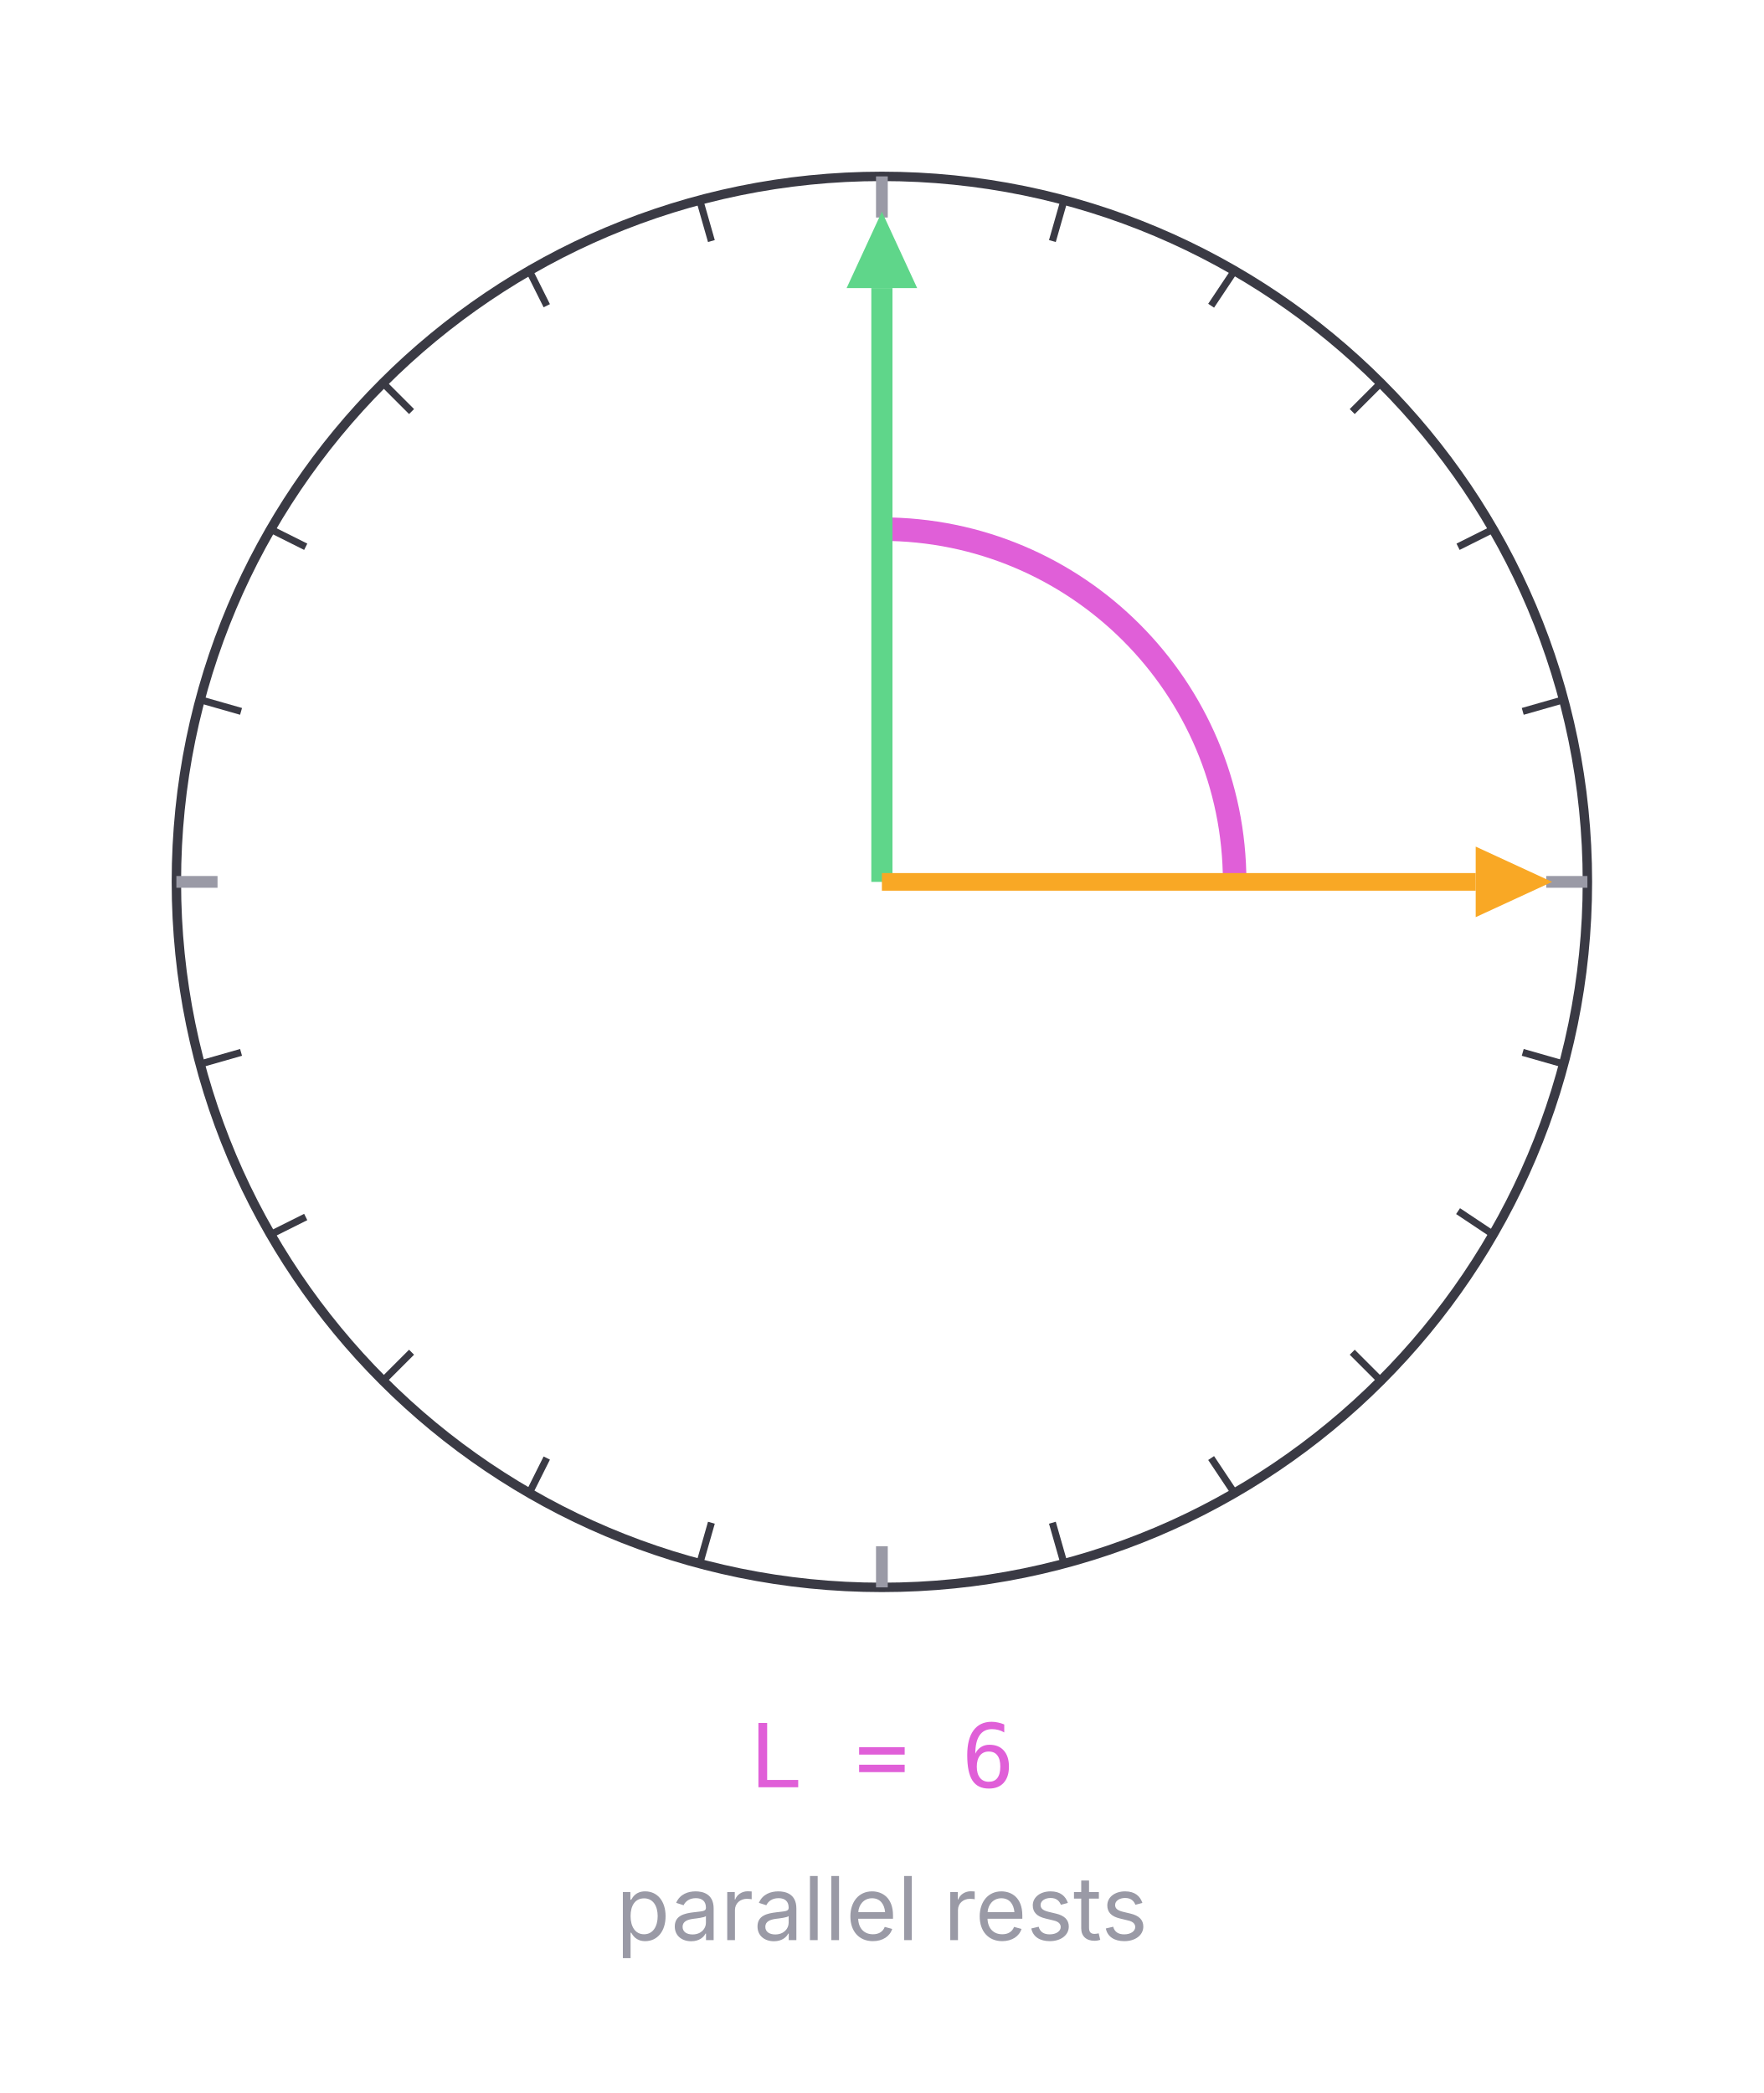
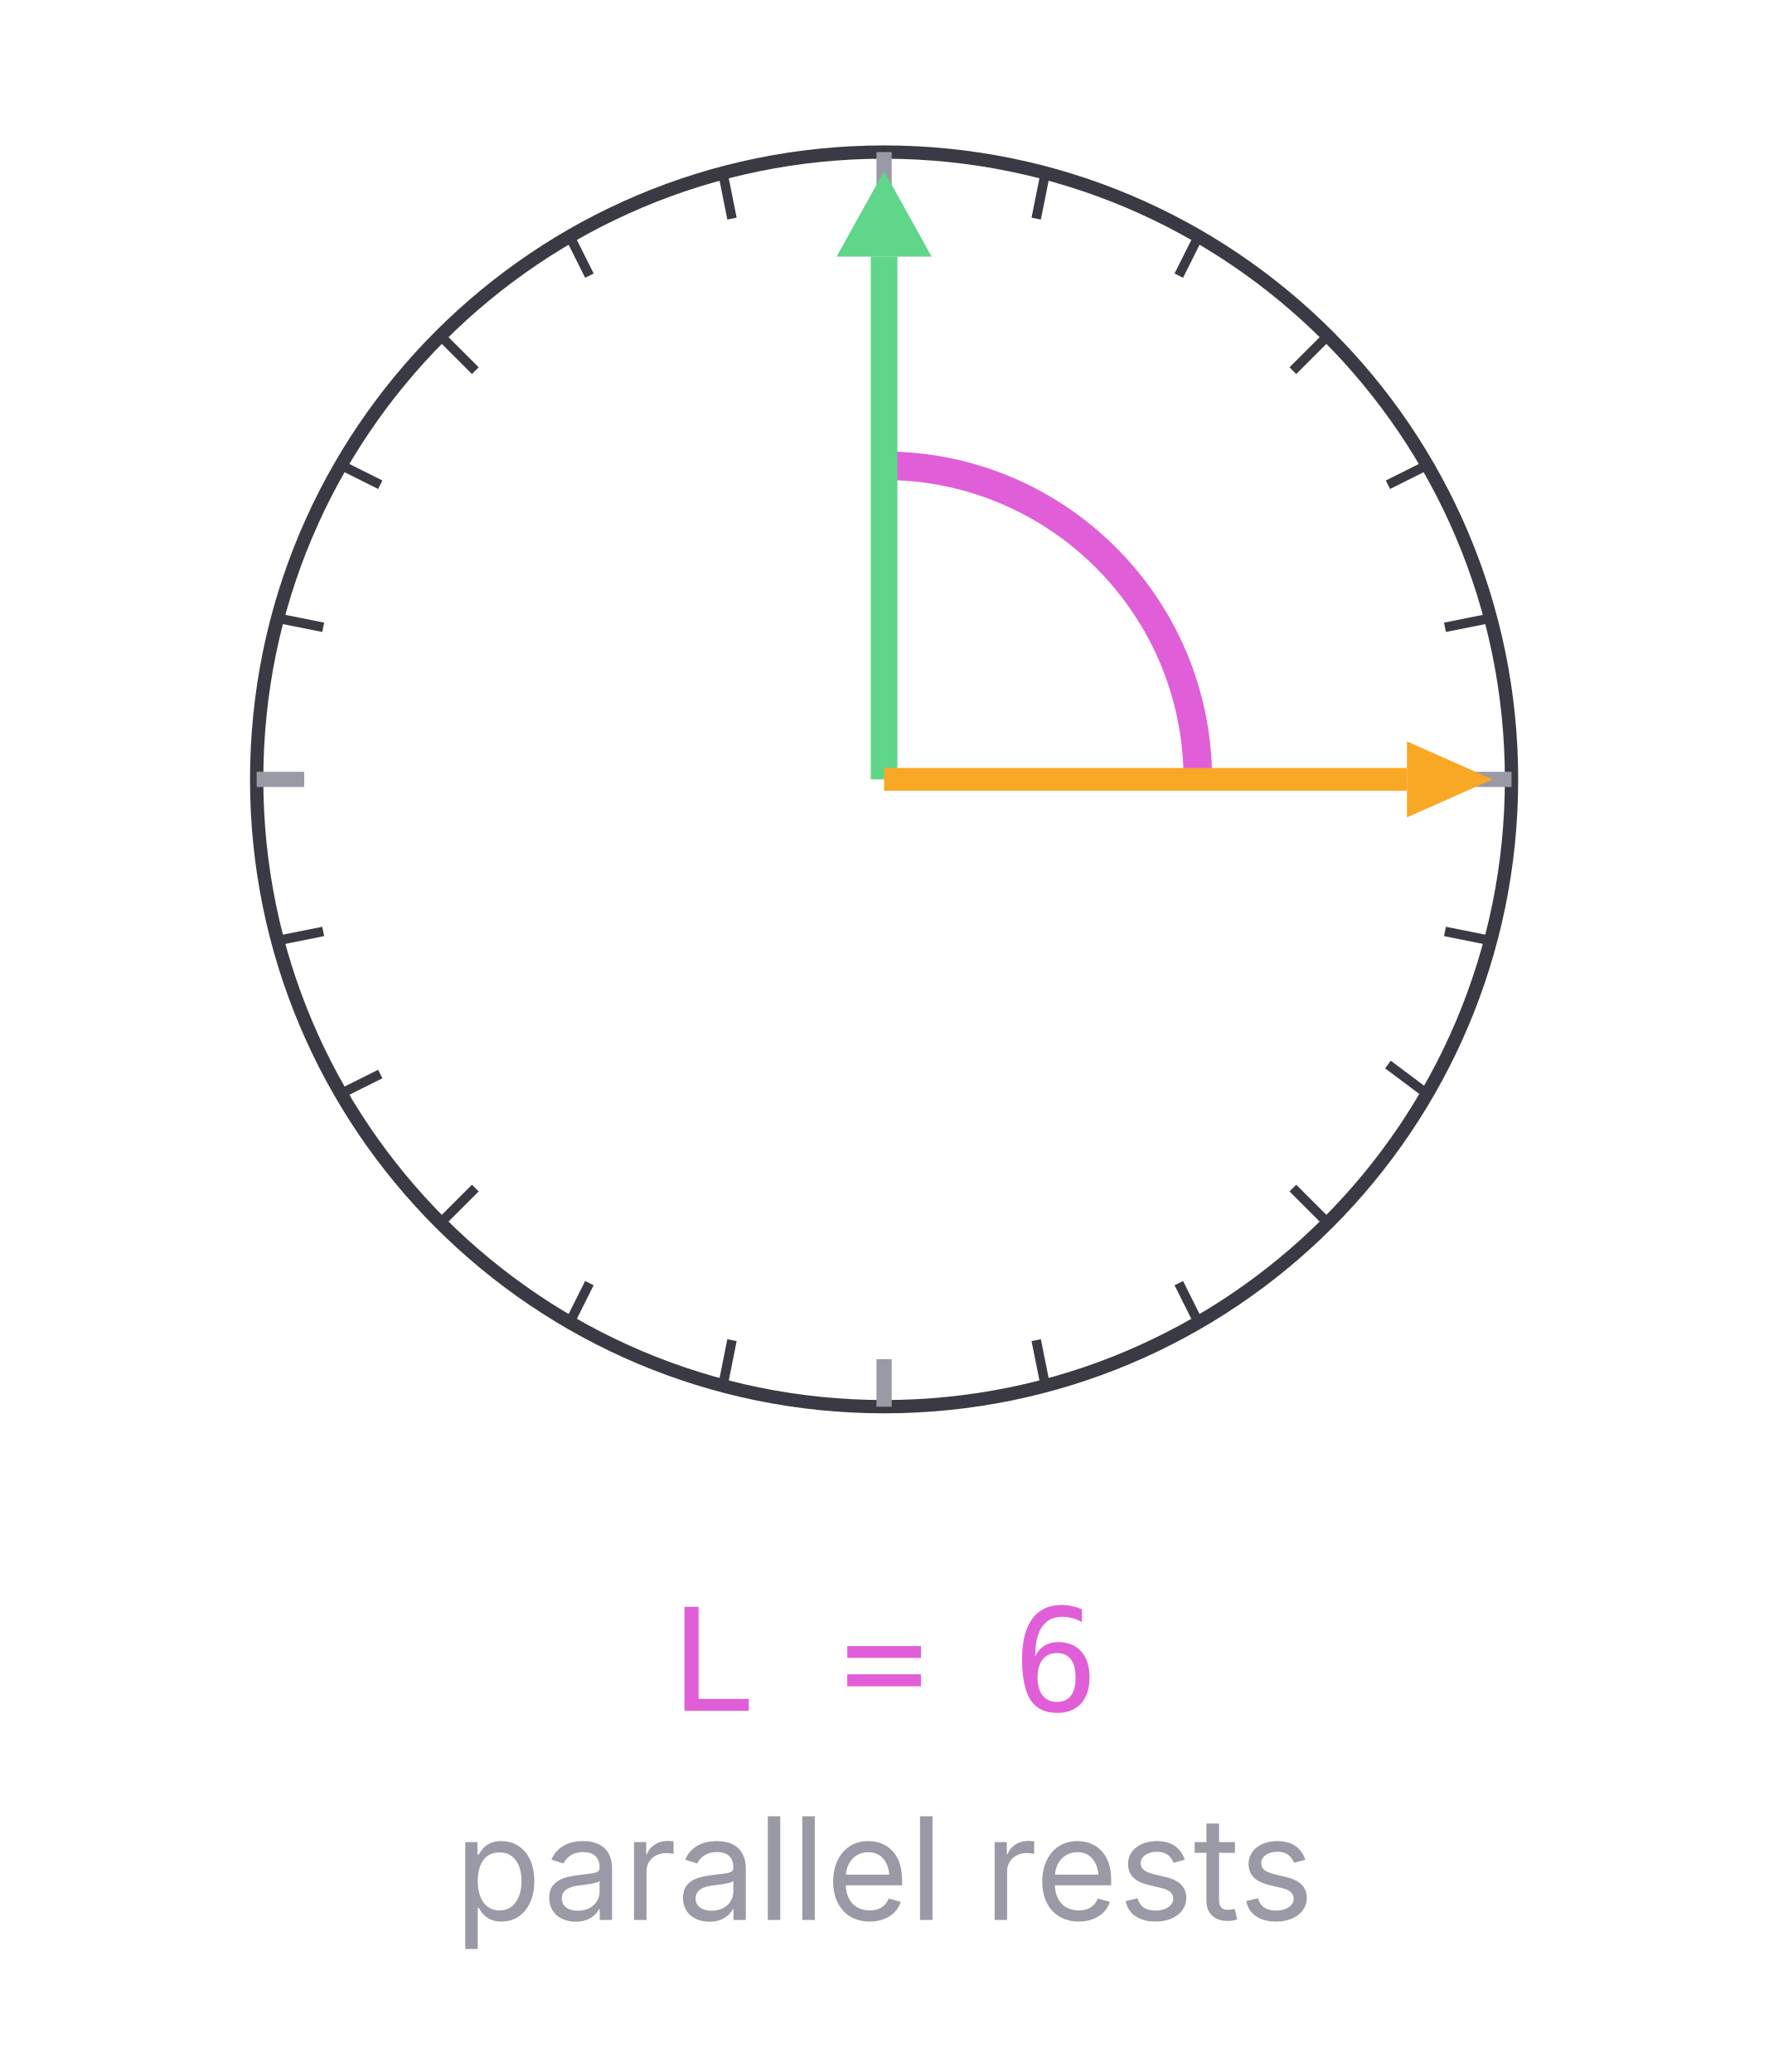
- <svg xmlns="http://www.w3.org/2000/svg" width="300" height="356" viewBox="0 0 300 356">
-   <circle cx="150" cy="150" r="120" fill="none" stroke="#3a3a44" stroke-width="1.6" />
-   <path d="M179 41L181 34M206 52L210 46M230 70L235 65M248 93L254 90M259 121L266 119M259 179L266 181M248 206L254 210M230 230L235 235M206 248L210 254M179 259L181 266M121 259L119 266M93 248L90 254M70 230L65 235M52 207L46 210M41 179L34 181M41 121L34 119M52 93L46 90M70 70L65 65M93 52L90 46M121 41L119 34" stroke="#3a3a44" stroke-width="1.2" />
-   <path d="M150 37L150 30M263 150L270 150M150 263L150 270M37 150L30 150" stroke="#9a9aa6" stroke-width="2" />
-   <path d="M150 90A60 60 0 0 1 210 150" fill="none" stroke="#e05fd8" stroke-width="4" />
-   <line x1="150" y1="150" x2="150" y2="49" stroke="#5fd68a" stroke-width="3.6" />
-   <polygon points="150,36 156,49 144,49" fill="#5fd68a" />
-   <line x1="150" y1="150" x2="251" y2="150" stroke="#f9a825" stroke-width="3" />
-   <polygon points="264,150 251,156 251,144" fill="#f9a825" />
-   <text x="150" y="304" text-anchor="middle" font-family="ui-monospace,SFMono-Regular,Menlo,monospace" font-size="15" fill="#e05fd8">L = 6</text>
-   <text x="150" y="330" text-anchor="middle" font-family="-apple-system,BlinkMacSystemFont,Segoe UI,sans-serif" font-size="15" fill="#9a9aa6">parallel rests</text>
+ <svg xmlns="http://www.w3.org/2000/svg" width="186" height="218" viewBox="0 0 186 218">
+   <circle cx="93" cy="82" r="66" fill="none" stroke="#3a3a44" stroke-width="1.4" />
+   <path d="M109 23L110 18M124 29L126 25M136 39L140 35M146 51L150 49M152 66L157 65M152 98L157 99M146 112L150 115M136 125L140 129M124 135L126 139M109 141L110 146M77 141L76 146M62 135L60 139M50 125L46 129M40 113L36 115M34 98L29 99M34 66L29 65M40 51L36 49M50 39L46 35M62 29L60 25M77 23L76 18" stroke="#3a3a44" />
+   <path d="M93 21L93 16M154 82L159 82M93 143L93 148M32 82L27 82" stroke="#9a9aa6" stroke-width="1.6" />
+   <path d="M93 49A33 33 0 0 1 126 82" fill="none" stroke="#e05fd8" stroke-width="3" />
+   <line x1="93" y1="82" x2="93" y2="27" stroke="#5fd68a" stroke-width="2.8" />
+   <polygon points="93,18 98,27 88,27" fill="#5fd68a" />
+   <line x1="93" y1="82" x2="148" y2="82" stroke="#f9a825" stroke-width="2.4" />
+   <polygon points="157,82 148,86 148,78" fill="#f9a825" />
+   <text x="93" y="180" text-anchor="middle" font-family="ui-monospace,SFMono-Regular,Menlo,monospace" font-size="15" fill="#e05fd8">L = 6</text>
+   <text x="93" y="202" text-anchor="middle" font-family="-apple-system,BlinkMacSystemFont,Segoe UI,sans-serif" font-size="15" fill="#9a9aa6">parallel rests</text>
</svg>
